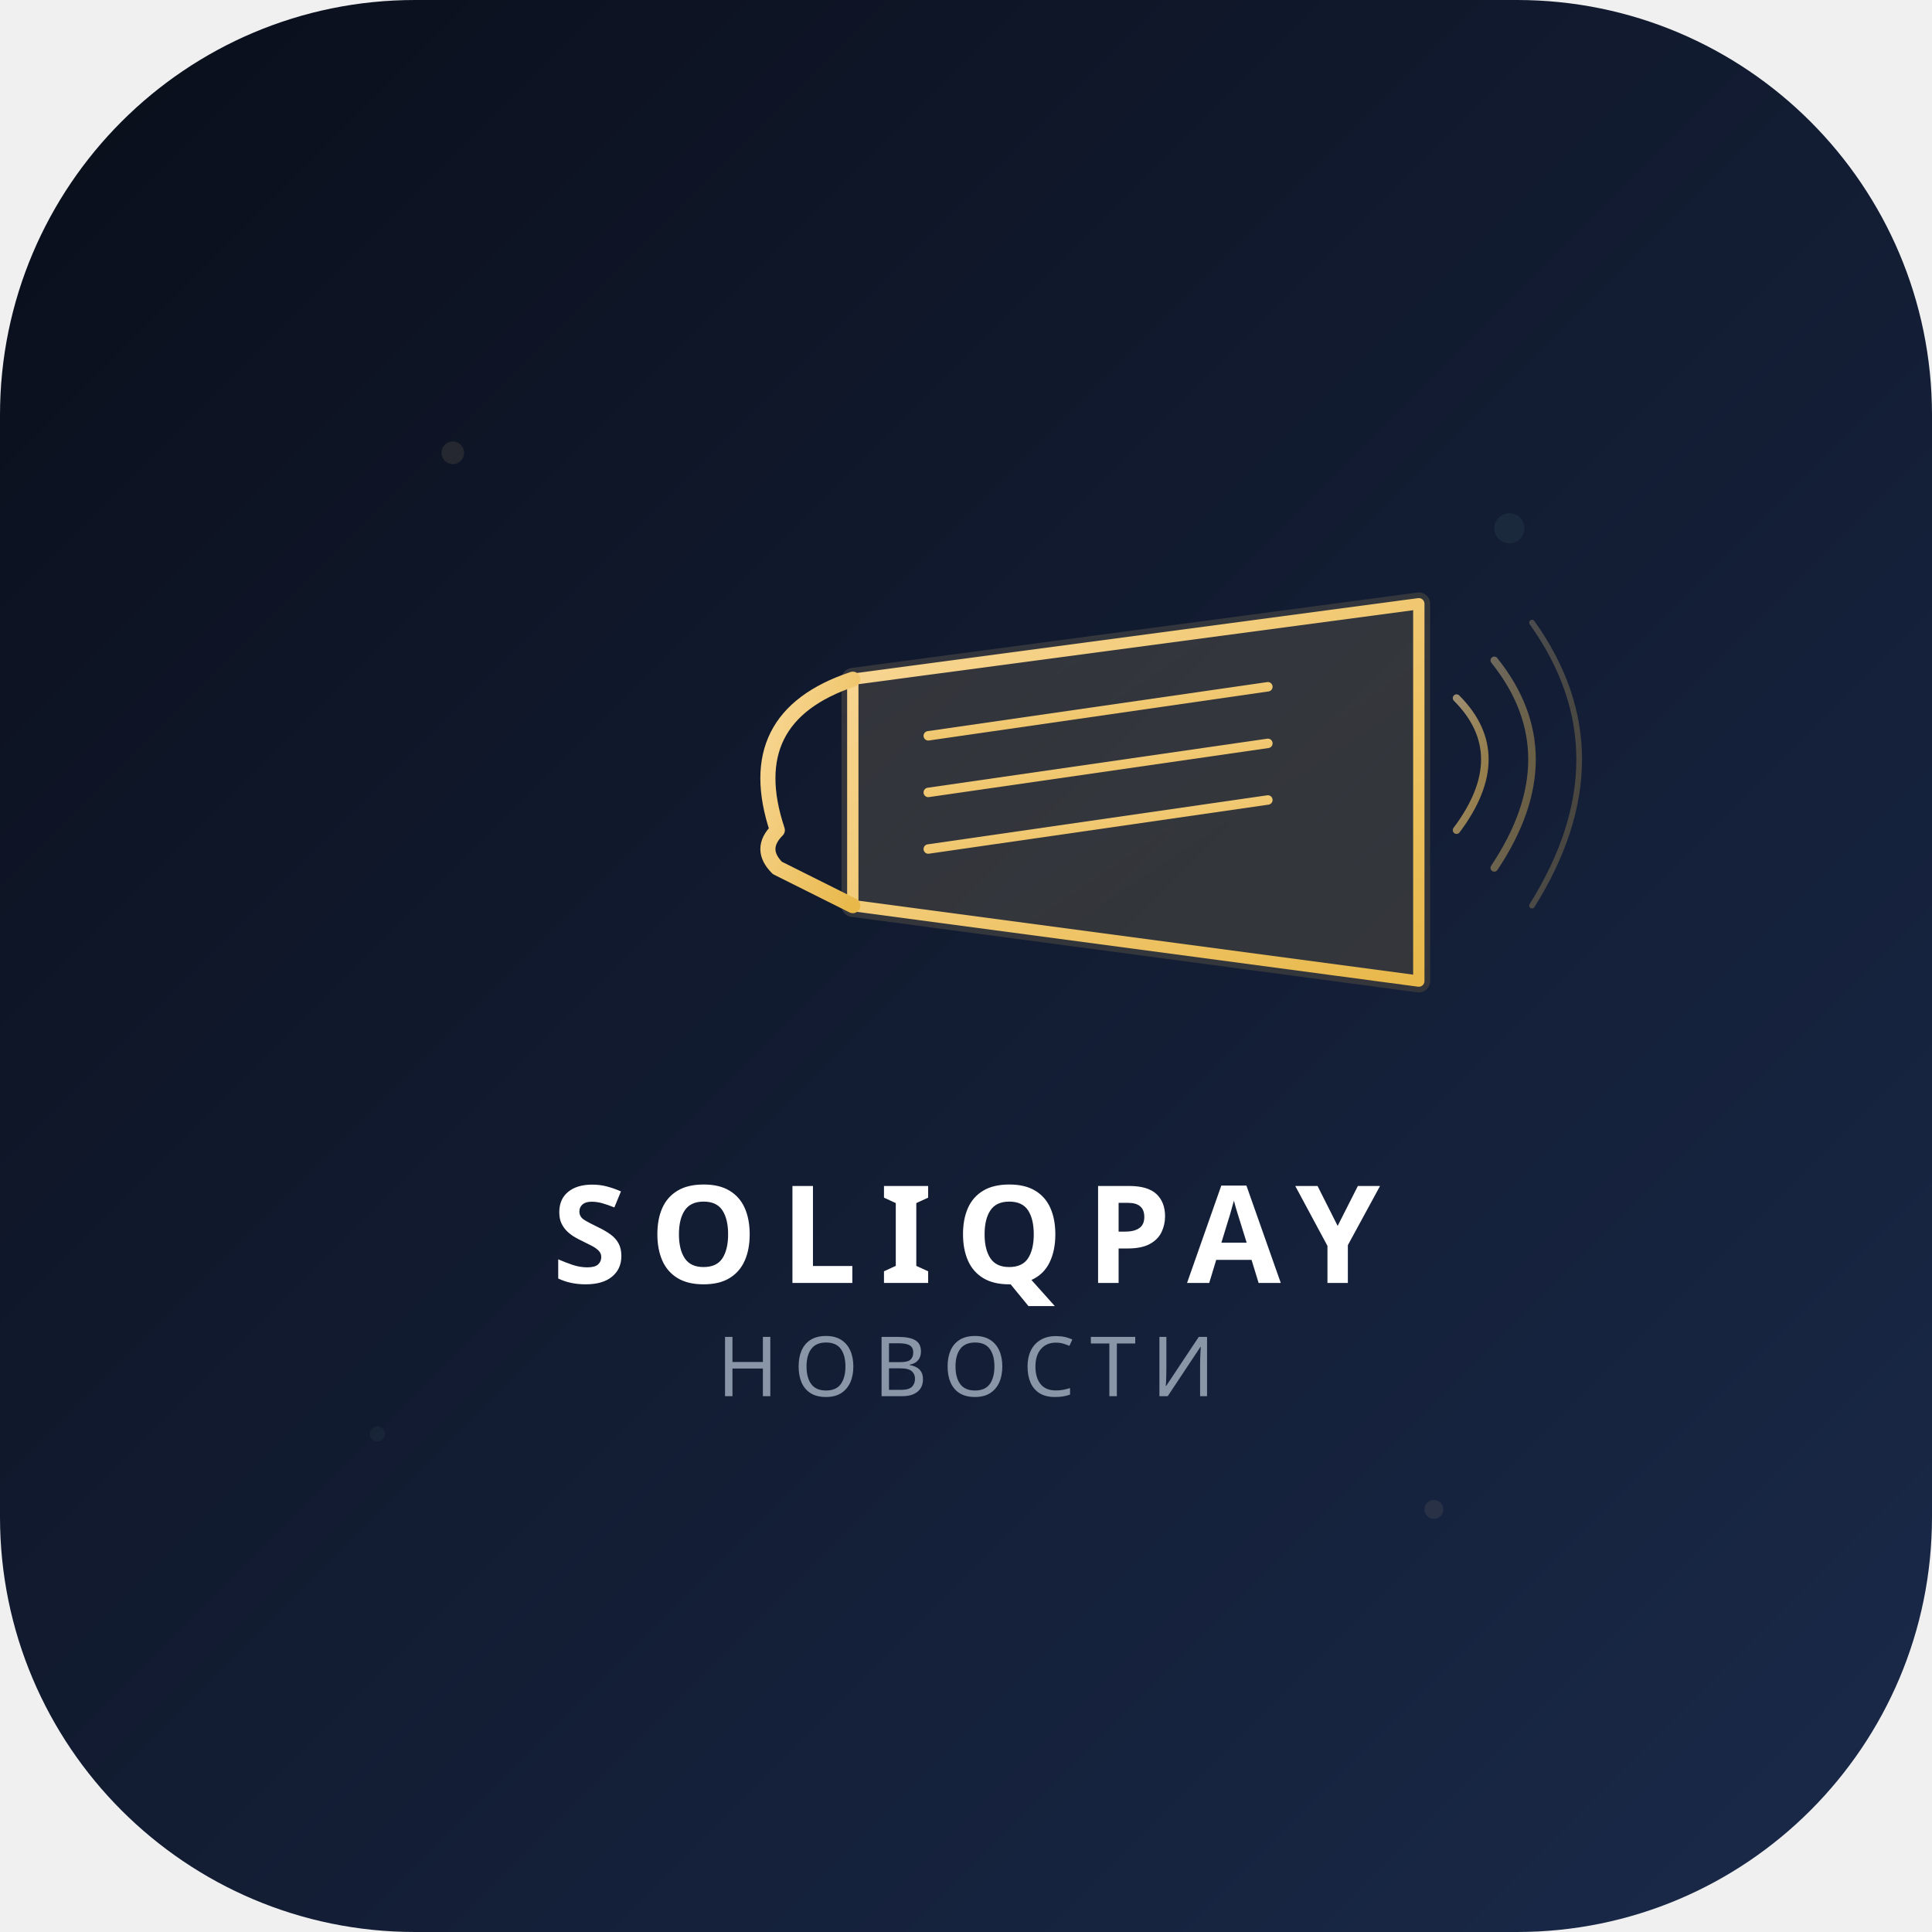
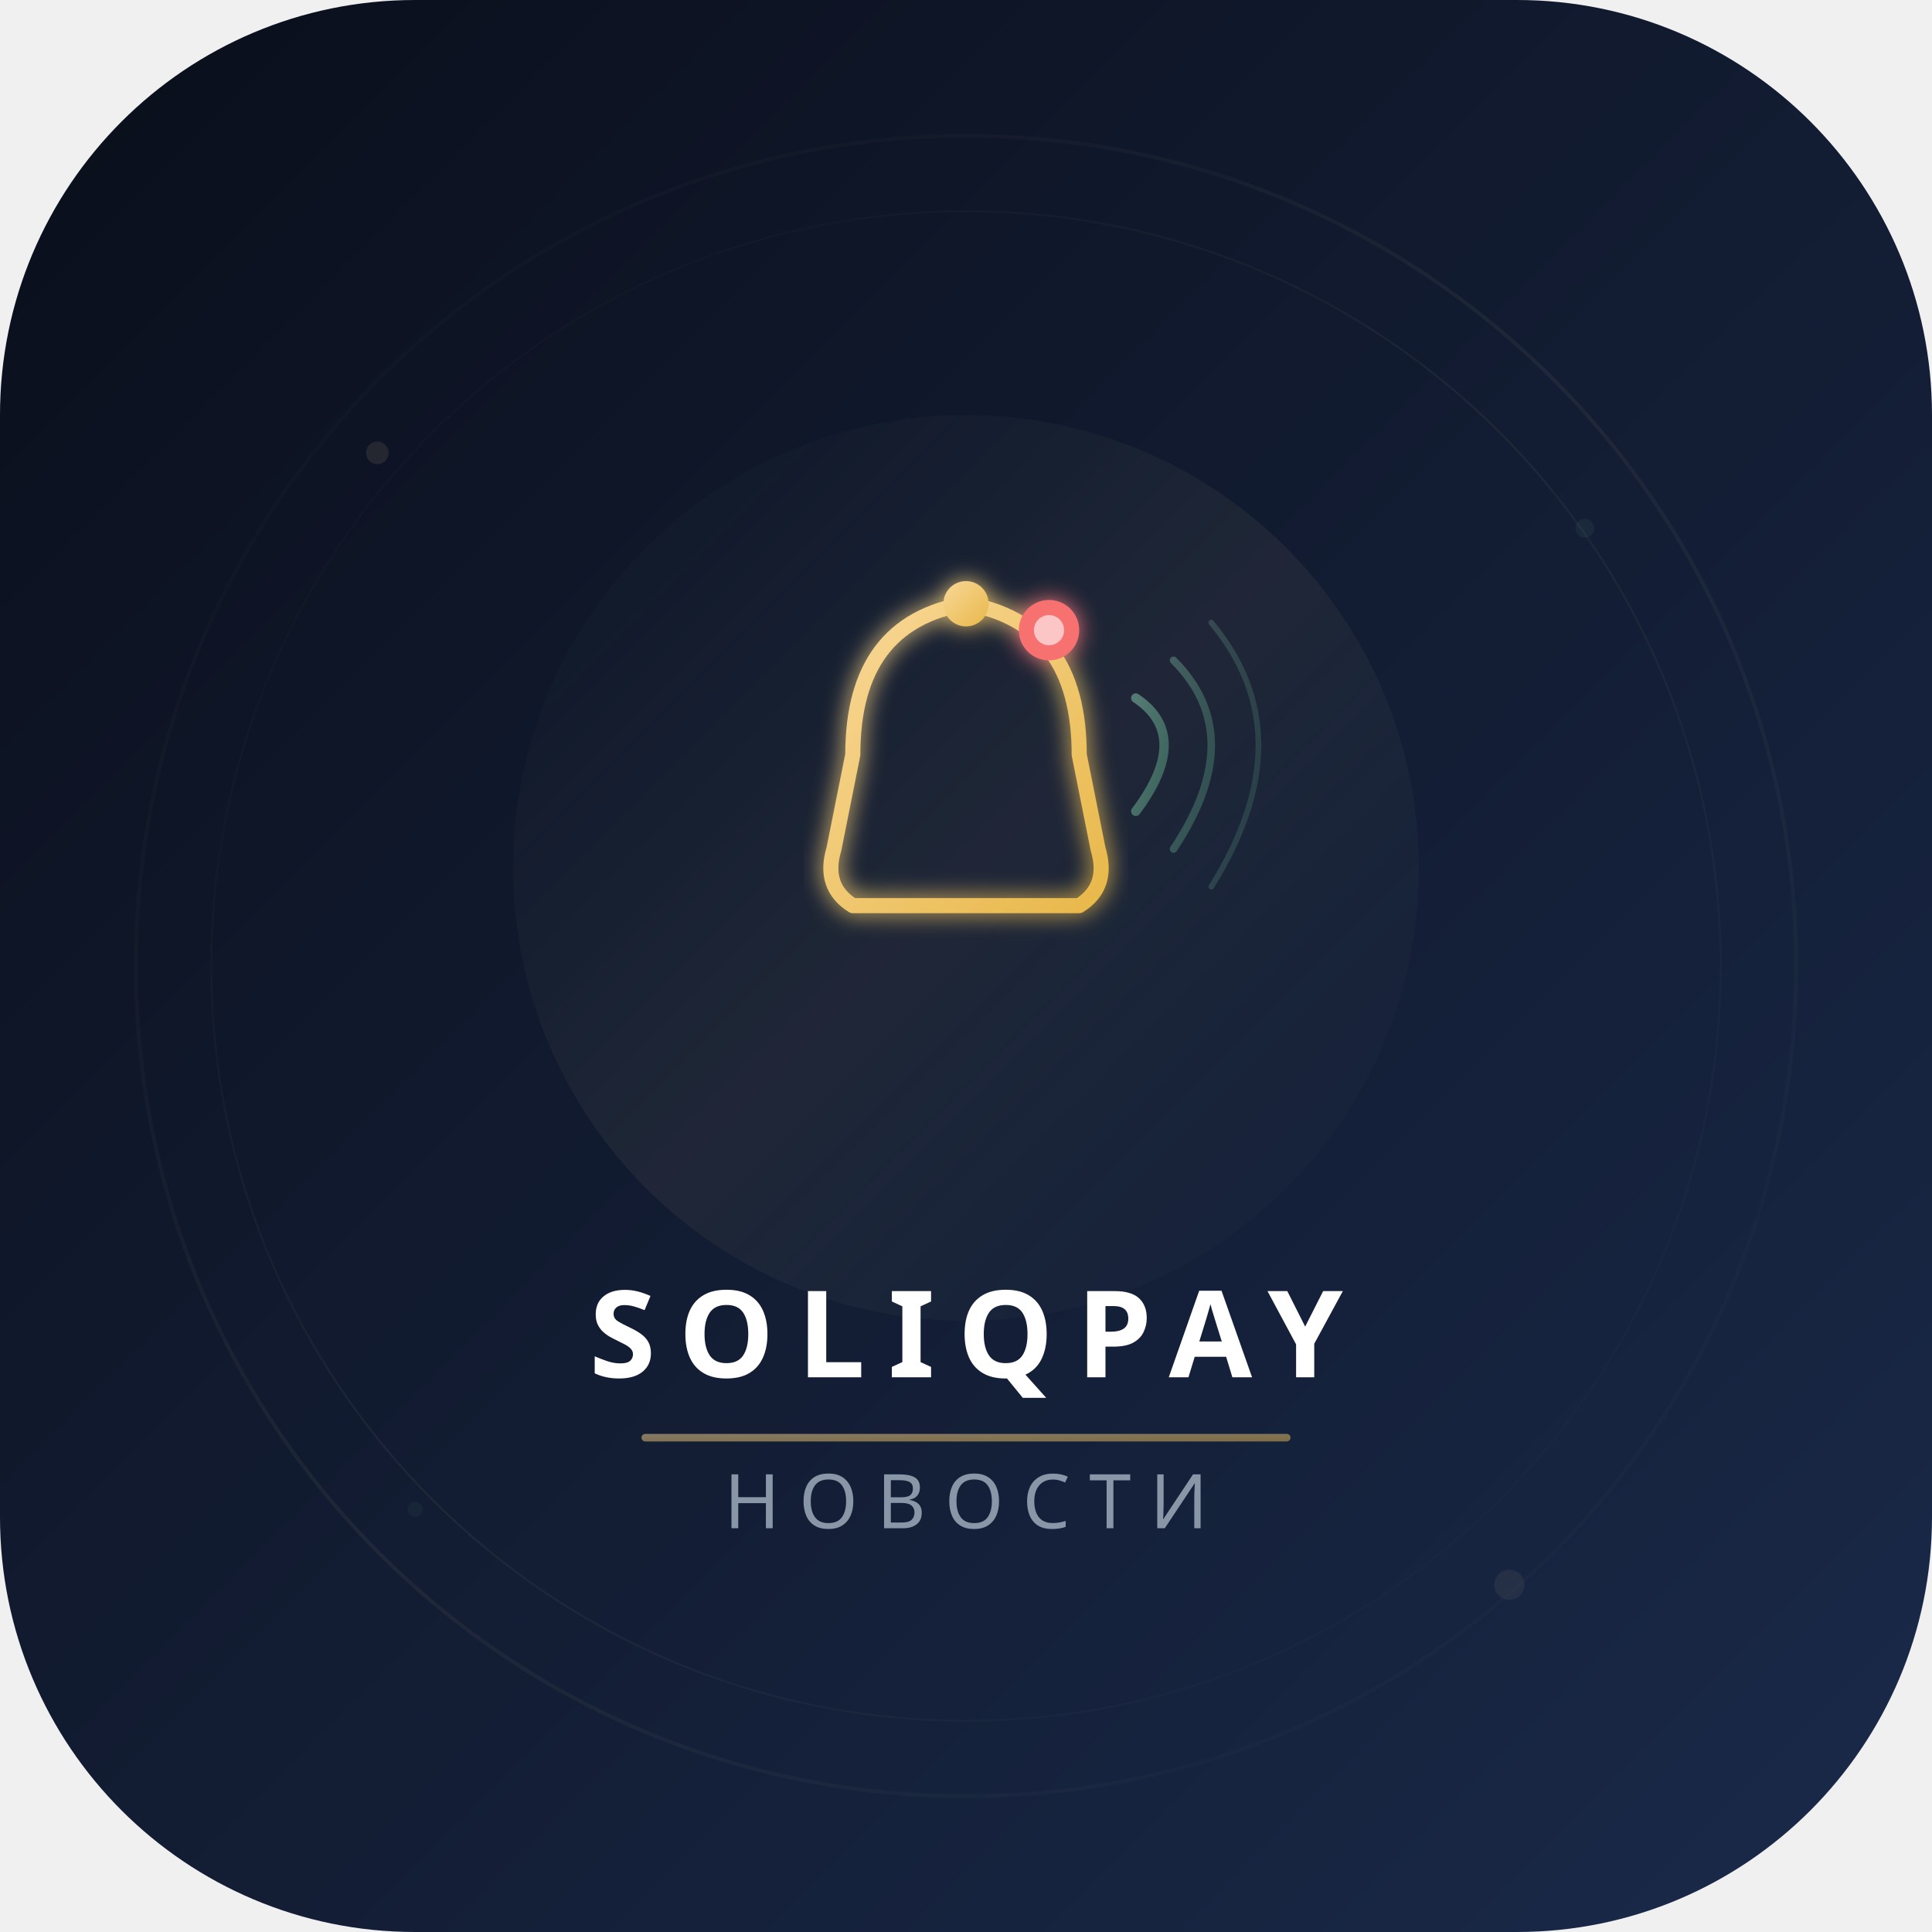
<svg xmlns="http://www.w3.org/2000/svg" viewBox="0 0 512 512">
  <defs>
    <linearGradient id="bg" x1="0" y1="0" x2="1" y2="1">
      <stop offset="0%" stop-color="#0a0e1a" />
      <stop offset="100%" stop-color="#1a2a4a" />
    </linearGradient>
    <linearGradient id="gold" x1="0" y1="0" x2="1" y2="1">
      <stop offset="0%" stop-color="#f9d898" />
      <stop offset="100%" stop-color="#e8b84a" />
    </linearGradient>
+     <linearGradient id="teal" x1="0" y1="0" x2="1" y2="1">
+       <stop offset="0%" stop-color="#77b39b" />
+       <stop offset="100%" stop-color="#4d8a72" />
+     </linearGradient>
+     <linearGradient id="ring" x1="0" y1="0" x2="1" y2="1">
+       <stop offset="0%" stop-color="#77b39b" stop-opacity="0" />
+       <stop offset="50%" stop-color="#f9d898" stop-opacity="0.06" />
+       <stop offset="100%" stop-color="#77b39b" stop-opacity="0" />
+     </linearGradient>
+     <filter id="glow">
+       <feGaussianBlur stdDeviation="3" result="b" />
+       <feMerge>
+         <feMergeNode in="b" />
+         <feMergeNode in="SourceGraphic" />
+       </feMerge>
+     </filter>
  </defs>
  <rect width="512" height="512" rx="110" fill="url(#bg)" />
-   <g transform="translate(256, 220)" stroke="url(#gold)" fill="none" stroke-linecap="round" stroke-linejoin="round">
-     <path d="M-30 -40 L120 -60 L120 40 L-30 20 Z" stroke-width="6" fill="url(#gold)" opacity="0.15" />
-     <path d="M-30 -40 L120 -60 L120 40 L-30 20 Z" stroke-width="3" />
-     <line x1="-10" y1="-25" x2="80" y2="-38" stroke-width="2.5" />
-     <line x1="-10" y1="-10" x2="80" y2="-23" stroke-width="2.5" />
-     <line x1="-10" y1="5" x2="80" y2="-8" stroke-width="2.5" />
-     <path d="M-30 -40 Q-60 -30 -50 0 Q-55 5 -50 10 L-30 20" stroke-width="4" />
-     <path d="M130 -35 Q145 -20 130 0" stroke-width="2" opacity="0.6" />
-     <path d="M140 -45 Q160 -20 140 10" stroke-width="2" opacity="0.4" />
-     <path d="M150 -55 Q175 -20 150 20" stroke-width="1.5" opacity="0.25" />
+   <circle cx="256" cy="256" r="220" fill="none" stroke="url(#ring)" stroke-width="1" />
+   <circle cx="256" cy="256" r="200" fill="none" stroke="url(#ring)" stroke-width="0.5" />
+   <circle cx="256" cy="230" r="120" fill="url(#ring)" />
+   <g transform="translate(256, 215)" filter="url(#glow)">
+     <path d="M-30 -15 Q-30 -50 0 -55 Q30 -50 30 -15 L35 10 Q38 20 30 25 L-30 25 Q-38 20 -35 10 Z" fill="none" stroke="url(#gold)" stroke-width="4" stroke-linejoin="round" />
+     <circle cx="0" cy="-55" r="6" fill="url(#gold)" />
+     <line x1="-18" y1="35" x2="18" y2="35" stroke="url(#gold)" stroke-width="4" stroke-linecap="round" />
+     <circle cx="22" cy="-48" r="8" fill="#f87171" />
+     <circle cx="22" cy="-48" r="4" fill="white" opacity="0.6" />
  </g>
-   <text x="256" y="340" text-anchor="middle" fill="white" font-size="36" font-weight="800" font-family="system-ui, sans-serif" letter-spacing="6">SOLIQPAY</text>
-   <text x="256" y="370" text-anchor="middle" fill="#8896a8" font-size="22" font-weight="500" font-family="system-ui, sans-serif" letter-spacing="4">НОВОСТИ</text>
-   <circle cx="120" cy="120" r="3" fill="#f9d898" opacity="0.1" />
-   <circle cx="400" cy="140" r="4" fill="#77b39b" opacity="0.08" />
-   <circle cx="380" cy="400" r="2.5" fill="#f9d898" opacity="0.08" />
-   <circle cx="100" cy="380" r="2" fill="#77b39b" opacity="0.06" />
+   <g transform="translate(256, 215)" stroke="url(#teal)" fill="none" stroke-linecap="round">
+     <path d="M45 -30 Q60 -20 45 0" stroke-width="2.5" opacity="0.6" />
+     <path d="M55 -40 Q75 -20 55 10" stroke-width="2" opacity="0.4" />
+     <path d="M65 -50 Q90 -20 65 20" stroke-width="1.5" opacity="0.25" />
+   </g>
+   <text x="256" y="365" text-anchor="middle" fill="white" font-size="32" font-weight="800" font-family="system-ui, sans-serif" letter-spacing="6">SOLIQPAY</text>
+   <rect x="170" y="380" width="172" height="2" rx="1" fill="url(#gold)" opacity="0.5" />
+   <text x="256" y="405" text-anchor="middle" fill="#8896a8" font-size="20" font-weight="500" font-family="system-ui, sans-serif" letter-spacing="5">НОВОСТИ</text>
+   <circle cx="100" cy="120" r="3" fill="#f9d898" opacity="0.1" />
+   <circle cx="420" cy="140" r="2.5" fill="#77b39b" opacity="0.08" />
+   <circle cx="400" cy="420" r="4" fill="#f9d898" opacity="0.06" />
+   <circle cx="110" cy="400" r="2" fill="#77b39b" opacity="0.06" />
</svg>
